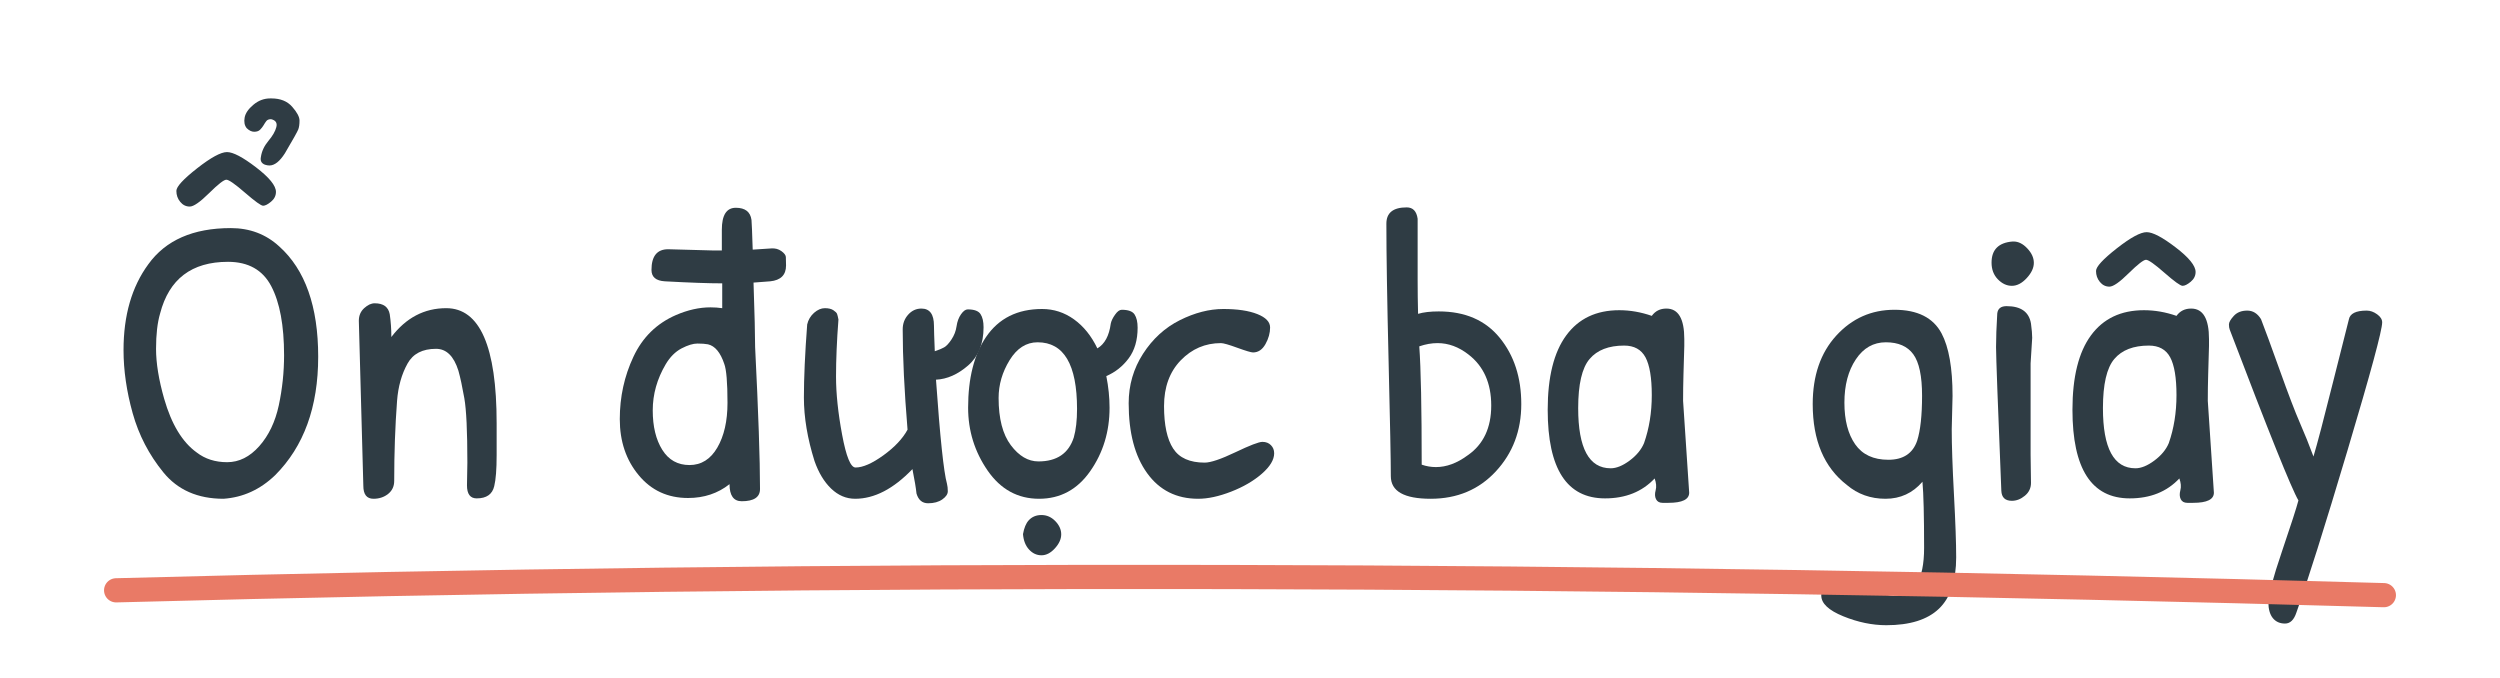
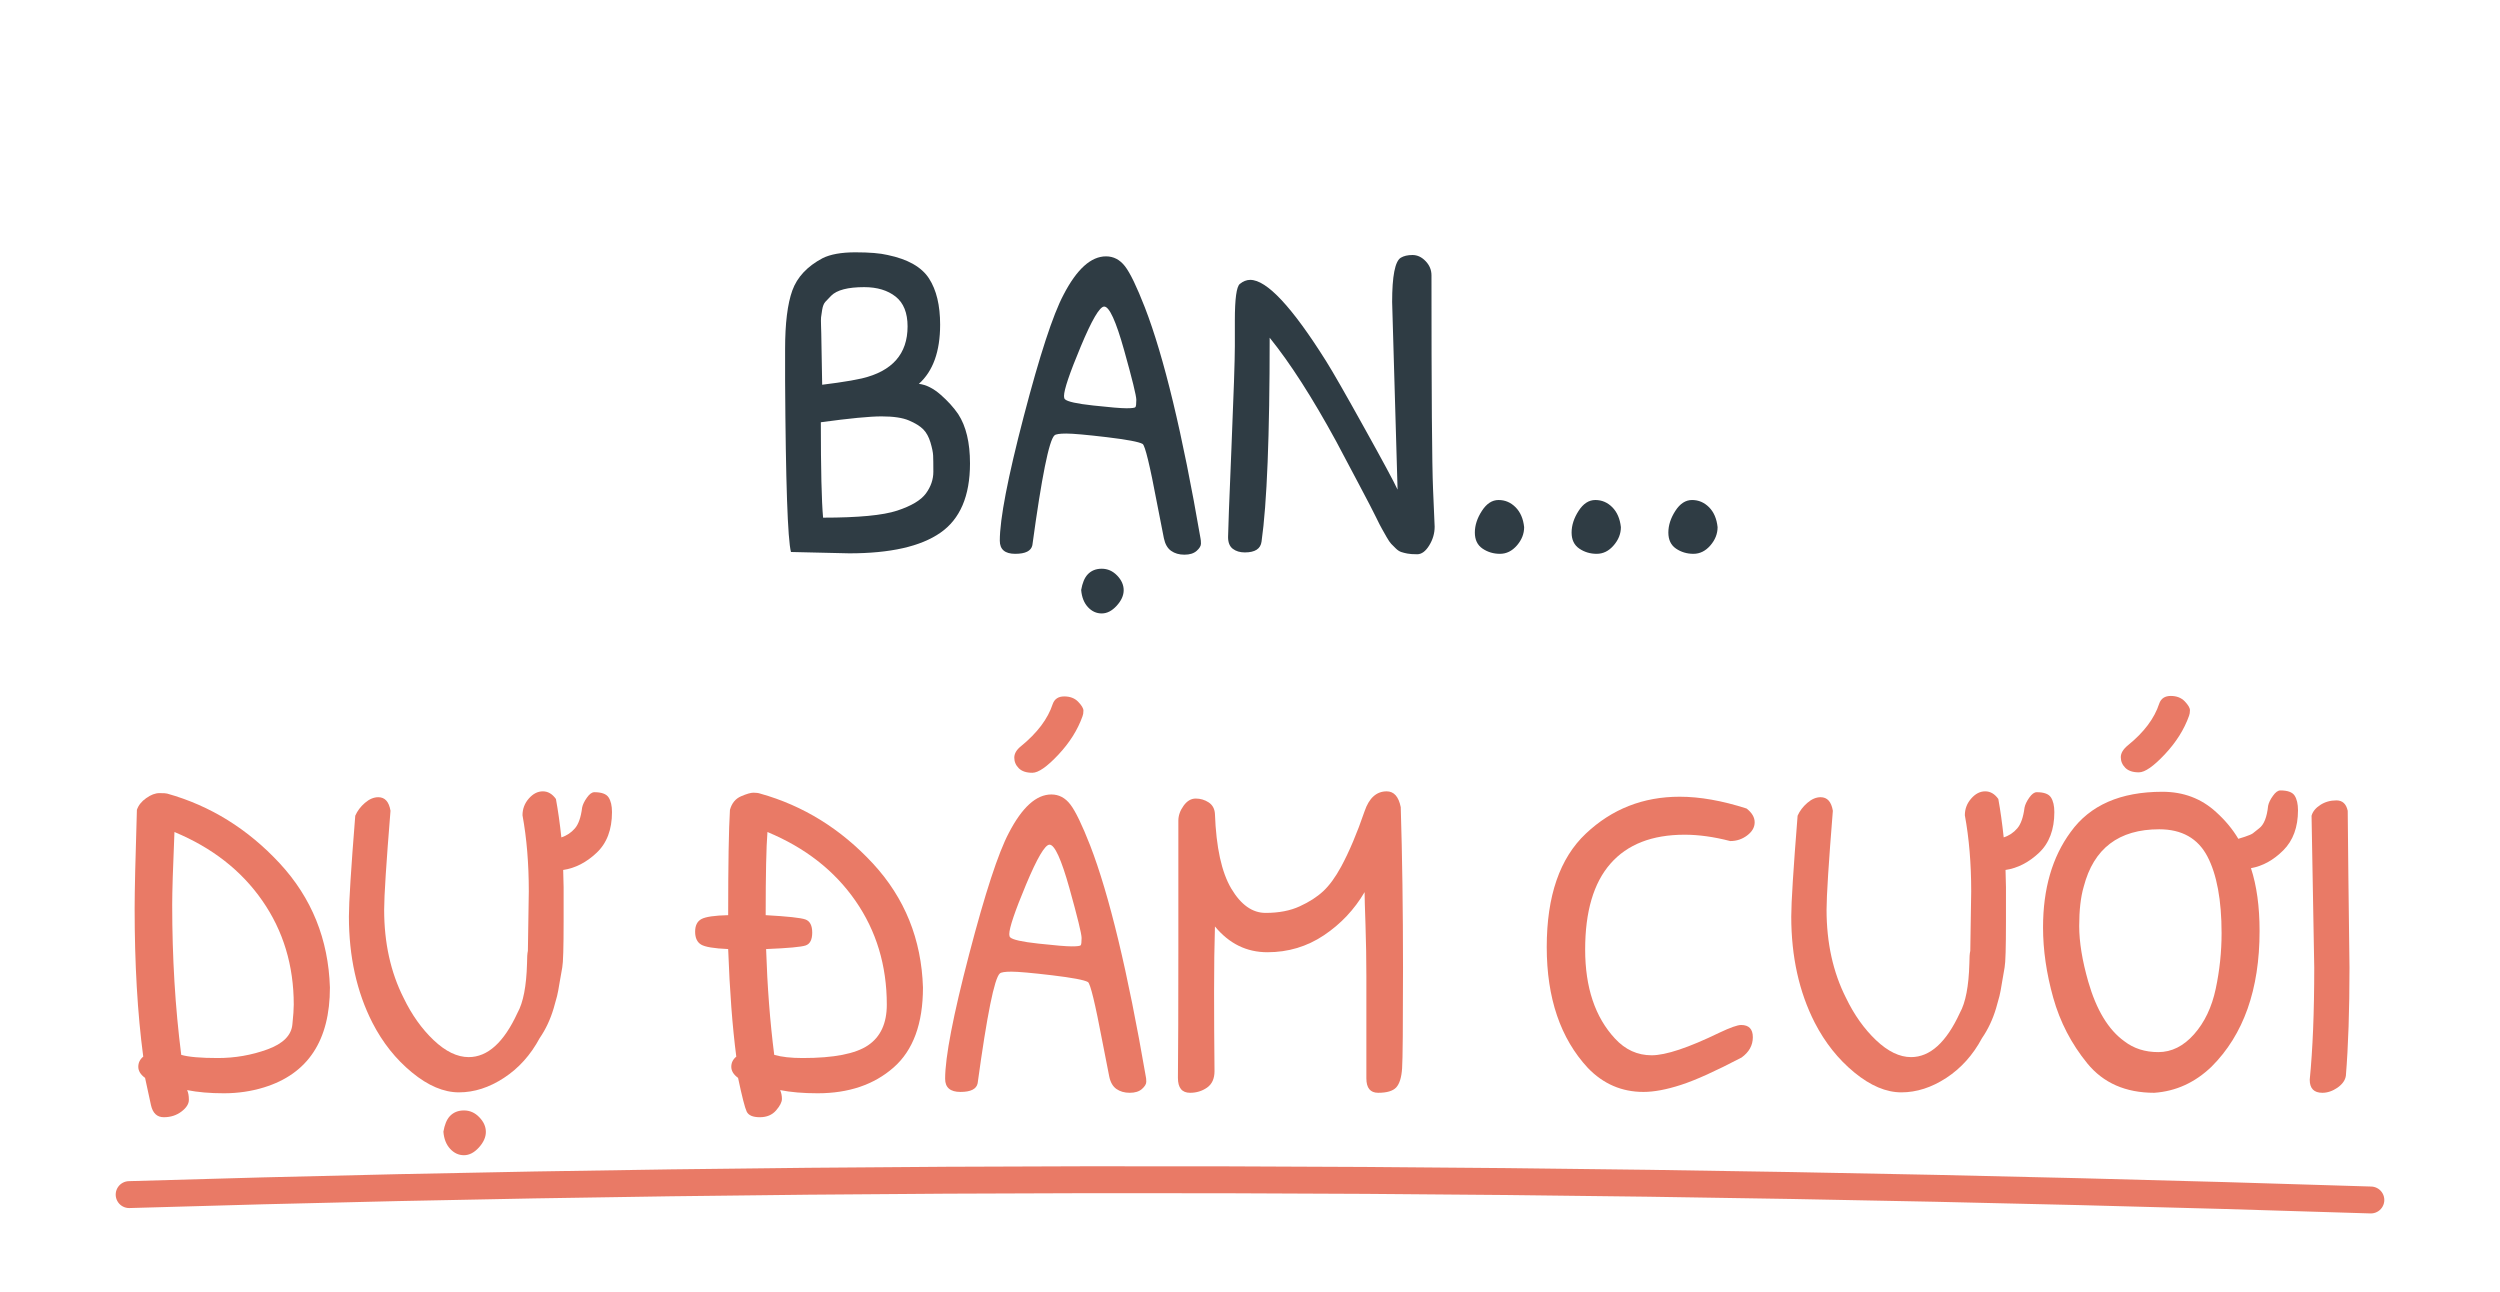
- <svg xmlns="http://www.w3.org/2000/svg" viewBox="0 0 516.67 140" role="img" aria-label="Ổn được ba giây">
-   <path d="M56.1 20.34Q58.88 20.34 60.39 22.07Q61.9 23.79 61.9 24.92Q61.9 26.06 61.65 26.73Q61.4 27.4 58.88 31.68Q57.28 34.2 55.68 34.2Q55.26 34.2 54.76 34.04Q53.67 33.62 53.92 32.44Q54.17 30.68 55.47 29.12Q56.78 27.57 57.11 26.27Q57.45 24.96 56.02 24.63Q55.35 24.63 55.05 25.01Q54.76 25.38 54.47 25.89Q54.17 26.39 53.75 26.81Q53.33 27.23 52.53 27.23Q51.74 27.23 50.98 26.48Q50.31 25.64 50.56 24.29Q50.81 22.95 52.37 21.65Q53.92 20.34 55.85 20.34Q55.94 20.34 56.1 20.34ZM57.03 39.66Q57.03 40.84 56.02 41.68Q55.01 42.52 54.38 42.52Q53.75 42.52 50.64 39.83Q47.54 37.14 46.78 37.14Q46.02 37.14 43.21 39.92Q40.4 42.69 39.22 42.69Q38.04 42.69 37.25 41.72Q36.45 40.76 36.45 39.45Q36.45 38.15 40.73 34.79Q45.02 31.43 46.91 31.43Q48.8 31.43 52.91 34.58Q57.03 37.73 57.03 39.66ZM47.7 47.14Q53.58 47.14 57.7 50.92Q65.76 58.14 65.76 73.73Q65.76 89.31 56.86 98.21Q52.24 102.66 46.19 103.08Q38.21 103.08 33.76 97.62Q29.31 92.16 27.42 85.4Q25.53 78.64 25.53 72.34Q25.53 61.59 30.65 54.62Q36.03 47.14 47.7 47.14ZM47.12 54.11Q35.86 54.11 33.09 64.78Q32.25 67.64 32.25 72.09Q32.25 76.54 33.93 82.42Q36.2 90.32 40.65 93.51Q43.25 95.52 46.95 95.52Q50.64 95.52 53.58 92.21Q56.52 88.89 57.62 83.76Q58.71 78.64 58.71 73.43Q58.71 64.19 56.06 59.15Q53.42 54.11 47.12 54.11Z" fill="#2F3C44" />
-   <path d="M75.09 100.4 74.16 66.29Q74.16 64.7 75.26 63.69Q76.35 62.68 77.44 62.68Q80.13 62.68 80.55 64.95Q80.88 67.22 80.88 69.65Q85.42 63.69 92.22 63.69Q102.64 63.69 102.64 87.46Q102.64 89.64 102.64 94.05Q102.64 98.46 102.14 100.48Q101.55 103.0 98.52 103.0Q96.51 103.0 96.51 100.31L96.59 95.61Q96.59 85.86 95.96 82.29Q95.33 78.72 94.74 76.62Q93.32 72.09 90.12 72.09Q85.92 72.09 84.24 75.11Q82.4 78.39 82.06 82.84Q81.47 90.65 81.47 99.39Q81.47 101.07 80.21 102.08Q78.95 103.08 77.19 103.08Q75.09 103.08 75.09 100.4Z" fill="#2F3C44" />
-   <path d="M138.09 51.51 147.24 51.76Q148.25 51.76 149.18 51.76V47.48Q149.18 42.94 152.07 42.94Q154.97 42.94 155.31 45.46Q155.39 46.22 155.56 51.59L159.42 51.34Q160.6 51.26 161.48 51.89Q162.36 52.52 162.41 53.1Q162.45 53.69 162.45 54.87Q162.45 57.81 159.17 58.14L155.73 58.4Q156.06 68.14 156.06 71.75Q157.07 91.91 157.07 101.07Q157.07 103.59 153.29 103.59Q150.77 103.59 150.77 100.06Q147.16 102.92 142.2 102.92Q135.9 102.92 132.0 98.21Q128.09 93.51 128.09 86.62Q128.09 79.73 130.91 73.73Q133.72 67.72 139.68 65.12Q143.38 63.52 146.82 63.52Q148.08 63.52 149.26 63.69V58.56Q145.14 58.56 137.42 58.14Q134.64 57.98 134.64 55.79Q134.64 51.51 138.09 51.51ZM150.35 83.26Q150.35 76.96 149.68 75.2Q148.5 71.67 146.32 71.16Q145.48 71.0 144.14 71.0Q142.79 71.0 140.86 72.0Q138.93 73.01 137.58 75.28Q134.9 79.82 134.9 84.81Q134.9 89.81 136.87 92.96Q138.84 96.11 142.5 96.11Q146.15 96.11 148.25 92.5Q150.35 88.89 150.35 83.26Z" fill="#2F3C44" />
-   <path d="M203.27 67.64Q203.27 72.76 200.08 75.53Q196.89 78.3 193.44 78.47Q194.7 96.36 195.71 99.98Q195.88 100.65 195.88 101.53Q195.88 102.41 194.75 103.21Q193.61 104.01 191.81 104.01Q190.0 104.01 189.41 101.99Q189.24 100.31 188.57 96.95Q182.69 103.08 176.73 103.08Q173.96 103.08 171.77 100.98Q169.59 98.88 168.33 95.27Q166.14 88.3 166.14 82.17Q166.14 76.04 166.82 67.05Q167.15 65.62 168.24 64.65Q169.34 63.69 170.47 63.69Q171.6 63.69 172.23 64.11Q172.86 64.53 172.99 64.86Q173.12 65.2 173.28 66.04Q172.78 72.59 172.78 77.84Q172.78 83.09 174.04 89.85Q175.3 96.62 176.81 96.62Q179.08 96.62 182.57 94.1Q186.05 91.58 187.56 88.8Q186.56 76.71 186.56 68.06Q186.56 66.29 187.69 65.03Q188.82 63.77 190.42 63.77Q193.02 63.77 193.02 67.3Q193.02 68.39 193.19 72.59Q194.45 72.17 195.12 71.79Q195.8 71.42 196.64 70.16Q197.48 68.9 197.69 67.43Q197.9 65.96 198.61 64.95Q199.32 63.94 200.0 63.94Q202.01 63.94 202.64 64.91Q203.27 65.87 203.27 67.64Z" fill="#2F3C44" />
-   <path d="M235.11 67.72Q235.11 71.58 233.26 74.06Q231.41 76.54 228.64 77.72Q229.31 81.08 229.31 84.27Q229.31 91.66 225.32 97.37Q221.33 103.08 214.74 103.08Q208.14 103.08 204.11 97.25Q200.08 91.41 200.08 84.27Q200.08 75.11 203.78 69.65Q207.72 63.86 215.37 63.86Q218.98 63.86 221.96 66.0Q224.94 68.14 226.79 72.0Q229.06 70.66 229.56 66.88Q229.73 66.04 230.45 65.03Q231.16 64.02 231.83 64.02Q233.85 64.02 234.48 64.99Q235.11 65.96 235.11 67.72ZM214.61 95.36Q220.32 95.36 221.92 90.4Q222.59 88.05 222.59 84.52Q222.59 70.74 214.44 70.74Q210.92 70.74 208.65 74.44Q206.38 78.14 206.38 82.25Q206.38 88.64 208.9 92.0Q211.42 95.36 214.61 95.36ZM211.42 110.39Q211.76 108.46 212.6 107.54Q213.6 106.44 215.24 106.44Q216.88 106.44 218.1 107.7Q219.32 108.96 219.32 110.43Q219.32 111.9 218.01 113.33Q216.71 114.76 215.24 114.76Q213.77 114.76 212.68 113.58Q211.59 112.41 211.42 110.39Z" fill="#2F3C44" />
-   <path d="M258.96 72.84Q258.38 72.84 255.73 71.88Q253.08 70.91 252.33 70.91Q247.46 70.91 244.01 74.48Q240.57 78.05 240.57 83.93Q240.57 89.81 242.46 92.71Q244.35 95.61 248.97 95.61Q250.82 95.61 255.31 93.47Q259.8 91.32 260.9 91.32Q261.99 91.32 262.66 92.0Q263.33 92.67 263.33 93.68Q263.33 95.69 260.77 97.92Q258.21 100.14 254.43 101.61Q250.65 103.08 247.62 103.08Q240.9 103.08 237.08 97.79Q233.26 92.5 233.26 83.34Q233.26 77.72 236.24 73.1Q239.22 68.48 243.84 66.17Q248.46 63.86 252.83 63.86Q257.2 63.86 259.85 64.91Q262.49 65.96 262.49 67.68Q262.49 69.4 261.53 71.12Q260.56 72.84 258.96 72.84Z" fill="#2F3C44" />
-   <path d="M286.52 46.22Q286.52 42.86 290.72 42.86Q292.65 42.86 292.98 45.21V57.81Q292.98 61.34 293.07 64.86Q294.75 64.36 297.35 64.36Q305.5 64.36 309.95 69.82Q314.4 75.28 314.4 83.51Q314.4 91.74 309.15 97.41Q303.9 103.08 295.67 103.08Q287.44 103.08 287.44 98.42Q287.44 93.76 286.98 74.73Q286.52 55.71 286.52 46.22ZM303.48 73.26Q300.46 70.91 297.1 70.91Q295.25 70.91 293.32 71.58Q293.82 78.47 293.82 96.03Q295.25 96.53 296.76 96.53Q300.04 96.53 303.32 94.1Q308.19 90.74 308.19 83.81Q308.19 76.88 303.48 73.26Z" fill="#2F3C44" />
-   <path d="M344.39 63.77Q348.09 63.77 348.09 70.07Q348.09 70.74 348.09 71.5L347.92 77.38Q347.84 80.15 347.84 82.84L349.1 101.82Q349.1 103.92 344.81 103.92Q344.56 103.92 343.59 103.92Q342.63 103.92 342.25 103.17Q341.87 102.41 342.17 101.32Q342.46 100.23 341.96 98.88Q338.09 103.0 331.71 103.0Q319.86 103.0 319.86 84.69Q319.86 74.52 323.69 69.32Q327.51 64.11 334.65 64.11Q338.01 64.11 341.37 65.28Q342.46 63.77 344.39 63.77ZM335.66 71.42Q330.87 71.42 328.52 74.19Q326.16 76.96 326.16 84.35Q326.16 96.78 332.88 96.78Q334.65 96.78 336.79 95.19Q338.93 93.59 339.77 91.58Q341.37 87.04 341.37 81.66Q341.37 76.29 340.07 73.85Q338.76 71.42 335.66 71.42Z" fill="#2F3C44" />
-   <path d="M397.31 99.56Q394.29 103.08 389.67 103.08Q385.05 103.08 381.69 100.23Q374.63 94.77 374.63 83.51Q374.63 74.69 379.5 69.36Q384.38 64.02 391.52 64.02Q398.66 64.02 401.26 68.9Q403.53 73.18 403.53 81.83L403.36 88.72Q403.36 93.59 403.82 102.2Q404.28 110.81 404.28 115.18Q404.28 122.4 400.71 125.81Q397.14 129.21 389.84 129.21Q385.47 129.21 380.93 127.36Q376.4 125.51 376.4 123.08Q376.4 121.31 377.36 120.39Q378.33 119.46 379.59 119.46Q380.85 119.46 385.26 121.31Q389.67 123.16 391.6 123.16Q397.65 123.16 397.65 113.25Q397.65 103.34 397.31 99.56ZM396.22 91.07Q397.23 87.88 397.23 81.79Q397.23 75.7 395.42 73.22Q393.62 70.74 389.75 70.74Q385.89 70.74 383.54 74.27Q381.18 77.8 381.18 83.22Q381.18 88.64 383.41 91.83Q385.64 95.02 390.26 95.02Q394.88 95.02 396.22 91.07Z" fill="#2F3C44" />
-   <path d="M416.13 49.91Q417.64 49.91 418.98 51.34Q420.33 52.77 420.33 54.32Q420.33 55.88 418.86 57.47Q417.39 59.07 415.79 59.07Q414.2 59.07 412.89 57.72Q411.59 56.38 411.59 54.28Q411.59 50.25 415.96 49.91Q416.04 49.91 416.13 49.91ZM419.66 93.93 419.74 99.81Q419.74 101.4 418.48 102.45Q417.22 103.5 415.79 103.5Q413.69 103.5 413.61 101.4Q412.52 74.61 412.52 71.75Q412.52 68.9 412.77 64.78Q412.94 63.27 414.7 63.27Q419.15 63.27 419.74 66.88Q419.99 68.73 419.99 69.82L419.66 75.11Z" fill="#2F3C44" />
-   <path d="M453.76 56.21Q453.76 57.39 452.75 58.23Q451.74 59.07 451.07 59.07Q450.4 59.07 447.33 56.38Q444.27 53.69 443.51 53.69Q442.76 53.69 439.94 56.46Q437.13 59.24 435.95 59.24Q434.78 59.24 433.98 58.27Q433.18 57.3 433.18 56.0Q433.18 54.7 437.46 51.34Q441.75 47.98 443.64 47.98Q445.53 47.98 449.64 51.13Q453.76 54.28 453.76 56.21ZM452.84 63.77Q456.53 63.77 456.53 70.07Q456.53 70.74 456.53 71.5L456.36 77.38Q456.28 80.15 456.28 82.84L457.54 101.82Q457.54 103.92 453.26 103.92Q453.0 103.92 452.04 103.92Q451.07 103.92 450.69 103.17Q450.32 102.41 450.61 101.32Q450.9 100.23 450.4 98.88Q446.54 103.0 440.15 103.0Q428.31 103.0 428.31 84.69Q428.31 74.52 432.13 69.32Q435.95 64.11 443.09 64.11Q446.45 64.11 449.81 65.28Q450.9 63.77 452.84 63.77ZM444.1 71.42Q439.31 71.42 436.96 74.19Q434.61 76.96 434.61 84.35Q434.61 96.78 441.33 96.78Q443.09 96.78 445.23 95.19Q447.38 93.59 448.22 91.58Q449.81 87.04 449.81 81.66Q449.81 76.29 448.51 73.85Q447.21 71.42 444.1 71.42Z" fill="#2F3C44" />
-   <path d="M489.12 64.19Q490.22 64.19 491.27 64.95Q492.32 65.7 492.32 66.63Q492.32 69.06 485.18 93.0Q478.04 116.94 474.59 126.6Q473.84 128.87 472.24 128.87Q470.64 128.87 469.72 127.74Q468.8 126.6 468.8 124.42Q468.8 122.24 471.61 113.96Q474.42 105.69 475.01 103.42Q472.91 99.89 460.82 68.14Q460.65 67.72 460.65 67.05Q460.65 66.38 461.66 65.28Q462.66 64.19 464.43 64.19Q466.19 64.19 467.28 65.96Q468.46 68.98 471.15 76.5Q473.84 84.02 475.31 87.38Q476.78 90.74 478.12 94.35Q479.3 90.4 482.15 79.02Q485.01 67.64 485.43 66.04Q485.76 64.19 489.12 64.19Z" fill="#2F3C44" />
-   <path d="M24 122 Q248.00 116 492.67 123" fill="none" stroke="#E97A66" stroke-width="5" stroke-linecap="round" />
+ <svg xmlns="http://www.w3.org/2000/svg" viewBox="0 0 464.59 240" role="img" aria-label="BẠN... DỰ ĐÁM CƯỚI">
+   <path d="M157.83 102.83 146.99 102.58Q146.07 99.05 145.9 70.83V64.86Q145.9 57.72 147.24 53.99Q148.59 50.25 152.87 47.98Q155.06 46.89 158.96 46.89Q162.87 46.89 164.97 47.39Q170.6 48.57 172.65 51.76Q174.71 54.95 174.71 60.33Q174.71 67.8 170.76 71.33Q172.78 71.58 174.8 73.35Q176.81 75.11 178.07 76.96Q180.26 80.32 180.26 86.12Q180.26 95.19 174.75 99.01Q169.25 102.83 157.83 102.83ZM152.62 61.92 152.79 71.5Q152.96 71.5 155.64 71.12Q158.33 70.74 160.18 70.32Q168.66 68.31 168.66 60.66Q168.66 56.88 166.44 55.12Q164.21 53.36 160.6 53.36Q156.06 53.36 154.47 54.95Q153.8 55.62 153.38 56.09Q152.96 56.55 152.79 57.56Q152.62 58.56 152.58 58.98Q152.54 59.4 152.58 60.58Q152.62 61.76 152.62 61.92ZM152.54 78.47Q152.54 91.58 152.96 96.2Q162.78 96.2 166.73 94.89Q170.68 93.59 172.07 91.7Q173.45 89.81 173.45 87.67Q173.45 85.53 173.41 84.65Q173.37 83.76 172.91 82.21Q172.44 80.66 171.56 79.77Q170.68 78.89 168.92 78.14Q167.15 77.38 163.83 77.38Q160.52 77.38 152.54 78.47Z" fill="#2F3C44" />
+   <path d="M205.54 47.64Q207.64 47.64 209.07 49.49Q210.5 51.34 212.76 57.14Q218.06 70.83 223.1 100.06Q223.18 100.4 223.18 101.03Q223.18 101.66 222.38 102.37Q221.58 103.08 220.11 103.08Q218.64 103.08 217.64 102.37Q216.63 101.66 216.29 100.02Q215.96 98.38 215.03 93.59Q213.02 82.92 212.34 82.5Q211.34 81.92 205.67 81.24Q200.0 80.57 198.15 80.57Q196.3 80.57 195.96 80.91Q194.45 82.25 191.85 101.32Q191.51 102.92 188.66 102.92Q185.8 102.92 185.8 100.48Q185.8 94.43 190.25 77.38Q194.7 60.33 197.64 54.78Q201.34 47.64 205.54 47.64ZM205.2 56.97Q203.94 56.97 200.84 64.4Q197.73 71.84 197.73 73.6Q197.73 74.02 197.9 74.19Q198.57 74.86 203.19 75.36Q207.81 75.87 209.32 75.87Q210.83 75.87 211.0 75.66Q211.17 75.45 211.17 74.31Q211.17 73.18 208.9 65.07Q206.63 56.97 205.2 56.97ZM200.92 109.64Q201.26 107.7 202.1 106.78Q203.1 105.69 204.74 105.69Q206.38 105.69 207.6 106.95Q208.82 108.21 208.82 109.68Q208.82 111.15 207.51 112.58Q206.21 114.0 204.74 114.0Q203.27 114.0 202.18 112.83Q201.09 111.65 200.92 109.64Z" fill="#2F3C44" />
+   <path d="M266.02 51.17Q266.02 84.02 266.31 90.86Q266.61 97.71 266.61 97.88Q266.61 99.72 265.6 101.36Q264.59 103.0 263.37 103.0Q262.16 103.0 261.53 102.87Q260.9 102.75 260.39 102.58Q259.89 102.41 259.38 101.91L258.54 101.07Q258.21 100.73 257.66 99.77Q257.12 98.8 256.78 98.21Q256.44 97.62 255.73 96.15Q255.02 94.68 252.62 90.15Q250.23 85.61 248.3 82.0Q241.66 69.82 235.95 62.76Q235.95 90.06 234.44 100.65Q234.18 102.66 231.33 102.66Q229.98 102.66 229.1 101.99Q228.22 101.32 228.22 99.81Q228.22 98.3 228.85 83.18Q229.48 68.06 229.48 64.32Q229.48 60.58 229.48 59.57Q229.48 53.52 230.4 52.77Q231.33 52.01 232.34 52.01Q236.96 52.01 246.45 67.13Q248.3 70.07 253.5 79.44Q258.71 88.8 259.72 90.99L258.71 56.13Q258.71 48.9 260.31 47.9Q261.15 47.39 262.49 47.39Q263.84 47.39 264.93 48.53Q266.02 49.66 266.02 51.17Z" fill="#2F3C44" />
+   <path d="M283.24 97.96Q283.24 99.81 281.9 101.36Q280.55 102.92 278.75 102.92Q276.94 102.92 275.51 101.95Q274.08 100.98 274.08 98.97Q274.08 96.95 275.39 94.94Q276.69 92.92 278.49 92.92Q280.3 92.92 281.64 94.26Q282.99 95.61 283.24 97.96Z" fill="#2F3C44" />
+   <path d="M301.22 97.96Q301.22 99.81 299.87 101.36Q298.53 102.92 296.72 102.92Q294.92 102.92 293.49 101.95Q292.06 100.98 292.06 98.97Q292.06 96.95 293.36 94.94Q294.66 92.92 296.47 92.92Q298.28 92.92 299.62 94.26Q300.96 95.61 301.22 97.96Z" fill="#2F3C44" />
+   <path d="M319.19 97.96Q319.19 99.81 317.85 101.36Q316.5 102.92 314.7 102.92Q312.89 102.92 311.46 101.95Q310.04 100.98 310.04 98.97Q310.04 96.95 311.34 94.94Q312.64 92.92 314.45 92.92Q316.25 92.92 317.6 94.26Q318.94 95.61 319.19 97.96Z" fill="#2F3C44" />
+   <path d="M26.96 200.31Q25.7 199.39 25.7 198.25Q25.7 197.12 26.62 196.36Q25.02 184.35 25.02 168.81Q25.02 164.11 25.44 150.5Q25.86 149.24 27.17 148.32Q28.47 147.39 29.64 147.39Q30.82 147.39 31.07 147.48Q43.08 150.84 51.99 160.45Q60.89 170.07 61.31 183.51Q61.31 198.3 49.05 202.08Q45.52 203.17 41.61 203.17Q37.71 203.17 34.77 202.58Q35.1 203.25 35.1 204.39Q35.1 205.52 33.72 206.57Q32.33 207.62 30.44 207.62Q28.55 207.62 28.05 205.35ZM32.0 168.14Q32.0 182.84 33.68 196.03Q35.69 196.62 40.48 196.62Q45.27 196.62 49.68 195.02Q54.09 193.42 54.34 190.32Q54.59 187.96 54.59 186.7Q54.59 175.78 48.75 167.38Q42.92 158.98 32.42 154.62Q32.0 164.53 32.0 168.14Z" fill="#E97A66" />
+   <path d="M103.31 148.48Q103.9 151.68 104.32 155.62Q105.83 155.12 106.84 153.94Q107.85 152.77 108.18 150.08Q108.35 149.24 109.07 148.23Q109.78 147.22 110.45 147.22Q112.47 147.22 113.1 148.19Q113.73 149.16 113.73 150.92Q113.73 155.79 110.87 158.48Q108.02 161.17 104.66 161.67L104.74 164.86V171.25Q104.74 178.47 104.49 179.77Q104.24 181.08 103.98 182.67Q103.73 184.27 103.52 185.11Q103.31 185.95 102.89 187.38Q101.97 190.48 100.29 192.92Q97.77 197.62 93.65 200.31Q89.54 203.0 85.29 203.0Q81.05 203.0 76.56 199.3Q72.06 195.61 69.21 190.06Q64.84 181.5 64.84 170.32Q64.84 166.38 66.02 151.59Q66.6 150.25 67.82 149.2Q69.04 148.15 70.3 148.15Q72.15 148.15 72.57 150.67Q71.39 165.2 71.39 169.06Q71.39 178.3 75.0 185.44Q77.27 190.15 80.59 193.3Q83.91 196.45 87.1 196.45Q92.39 196.45 96.17 188.22Q97.77 185.36 97.94 179.06Q97.94 177.38 98.1 176.71L98.27 165.62Q98.27 157.89 97.1 151.51Q97.1 149.74 98.27 148.4Q99.45 147.06 100.88 147.06Q102.3 147.06 103.31 148.48ZM82.4 210.31Q82.73 208.38 83.57 207.45Q84.58 206.36 86.22 206.36Q87.86 206.36 89.07 207.62Q90.29 208.88 90.29 210.35Q90.29 211.82 88.99 213.25Q87.69 214.68 86.22 214.68Q84.75 214.68 83.66 213.5Q82.56 212.32 82.4 210.31Z" fill="#E97A66" />
+   <path d="M151.95 203.17Q147.92 203.17 144.98 202.58Q145.31 203.34 145.31 204.22Q145.31 205.1 144.22 206.36Q143.13 207.62 141.2 207.62Q139.26 207.62 138.76 206.57Q138.26 205.52 137.16 200.31Q135.9 199.39 135.9 198.25Q135.9 197.12 136.83 196.36Q135.74 187.96 135.32 176.37Q131.37 176.2 130.28 175.53Q129.18 174.86 129.18 173.14Q129.18 171.42 130.36 170.79Q131.54 170.16 135.32 170.07Q135.32 155.88 135.65 150.5Q136.16 148.65 137.71 147.98Q139.26 147.31 140.02 147.31Q140.78 147.31 141.28 147.48Q153.29 150.84 162.2 160.45Q171.1 170.07 171.52 183.51Q171.52 193.59 166.06 198.38Q160.6 203.17 151.95 203.17ZM142.37 176.37Q142.71 186.87 143.88 196.03Q145.9 196.62 149.18 196.62Q157.83 196.62 161.31 194.26Q164.8 191.91 164.8 186.7Q164.8 175.78 158.96 167.38Q153.12 158.98 142.62 154.62Q142.29 158.73 142.29 170.07Q148.42 170.41 149.68 170.87Q150.94 171.33 150.94 173.31Q150.94 175.28 149.72 175.7Q148.5 176.12 142.37 176.37Z" fill="#E97A66" />
+   <path d="M195.63 130.84Q196.13 129.42 197.77 129.42Q199.41 129.42 200.37 130.42Q201.34 131.43 201.34 132.06Q201.34 132.69 201.17 133.11Q199.83 136.89 196.68 140.25Q193.53 143.61 191.85 143.61Q190.17 143.61 189.33 142.77Q188.49 141.93 188.49 140.8Q188.49 139.66 189.75 138.66Q194.28 134.96 195.63 130.84ZM195.38 147.64Q197.48 147.64 198.9 149.49Q200.33 151.34 202.6 157.14Q207.89 170.83 212.93 200.06Q213.02 200.4 213.02 201.03Q213.02 201.66 212.22 202.37Q211.42 203.08 209.95 203.08Q208.48 203.08 207.47 202.37Q206.46 201.66 206.13 200.02Q205.79 198.38 204.87 193.59Q202.85 182.92 202.18 182.5Q201.17 181.92 195.5 181.24Q189.83 180.57 187.98 180.57Q186.14 180.57 185.8 180.91Q184.29 182.25 181.68 201.32Q181.35 202.92 178.49 202.92Q175.64 202.92 175.64 200.48Q175.64 194.43 180.09 177.38Q184.54 160.33 187.48 154.78Q191.18 147.64 195.38 147.64ZM195.04 156.97Q193.78 156.97 190.67 164.4Q187.56 171.84 187.56 173.6Q187.56 174.02 187.73 174.19Q188.4 174.86 193.02 175.36Q197.64 175.87 199.16 175.87Q200.67 175.87 200.84 175.66Q201.0 175.45 201.0 174.31Q201.0 173.18 198.74 165.07Q196.47 156.97 195.04 156.97Z" fill="#E97A66" />
+   <path d="M257.7 147.06Q259.72 147.06 260.31 150.0Q260.73 163.69 260.73 179.86Q260.73 196.03 260.56 198.55Q260.39 201.07 259.47 202.08Q258.54 203.08 256.11 203.08Q253.92 203.08 253.92 200.4V181.41Q253.92 176.79 253.76 171.92Q253.59 167.05 253.59 165.79Q250.73 170.66 246.03 173.81Q241.32 176.96 235.53 176.96Q229.73 176.96 225.78 172.17Q225.62 177.3 225.62 184.31Q225.62 191.32 225.7 199.05Q225.7 201.15 224.31 202.12Q222.93 203.08 221.16 203.08Q218.9 203.08 218.9 200.31Q218.98 192.75 218.98 176.37V152.52Q218.98 151.09 219.95 149.74Q220.91 148.4 222.21 148.4Q223.52 148.4 224.61 149.11Q225.7 149.83 225.78 151.26Q226.12 160.58 228.81 165.12Q231.5 169.65 235.19 169.65Q238.89 169.65 241.53 168.43Q244.18 167.22 245.9 165.62Q247.62 164.02 249.22 161.08Q251.49 156.88 253.59 150.75Q254.85 147.06 257.7 147.06Z" fill="#E97A66" />
+   <path d="M312.14 148.06Q317.76 148.06 324.57 150.25Q326.08 151.42 326.08 152.81Q326.08 154.2 324.69 155.25Q323.31 156.3 321.54 156.3Q317.01 155.12 313.06 155.12Q303.99 155.12 299.28 160.5Q294.58 165.87 294.58 176.46Q294.58 187.04 300.12 193.0Q302.98 196.11 306.93 196.11Q310.88 196.11 319.53 191.91Q322.55 190.48 323.56 190.48Q325.74 190.48 325.74 192.75Q325.74 195.02 323.64 196.53Q316.42 200.31 312.39 201.61Q308.36 202.92 305.42 202.92Q299.37 202.92 295.08 198.46Q287.44 190.23 287.44 175.99Q287.44 161.76 294.71 154.91Q301.97 148.06 312.14 148.06Z" fill="#E97A66" />
+   <path d="M371.36 148.48Q371.94 151.68 372.36 155.62Q373.88 155.12 374.88 153.94Q375.89 152.77 376.23 150.08Q376.4 149.24 377.11 148.23Q377.82 147.22 378.5 147.22Q380.51 147.22 381.14 148.19Q381.77 149.16 381.77 150.92Q381.77 155.79 378.92 158.48Q376.06 161.17 372.7 161.67L372.78 164.86V171.25Q372.78 178.47 372.53 179.77Q372.28 181.08 372.03 182.67Q371.78 184.27 371.57 185.11Q371.36 185.95 370.94 187.38Q370.01 190.48 368.33 192.92Q365.81 197.62 361.7 200.31Q357.58 203.0 353.34 203.0Q349.1 203.0 344.6 199.3Q340.11 195.61 337.25 190.06Q332.88 181.5 332.88 170.32Q332.88 166.38 334.06 151.59Q334.65 150.25 335.87 149.2Q337.08 148.15 338.34 148.15Q340.19 148.15 340.61 150.67Q339.44 165.2 339.44 169.06Q339.44 178.3 343.05 185.44Q345.32 190.15 348.63 193.3Q351.95 196.45 355.14 196.45Q360.44 196.45 364.22 188.22Q365.81 185.36 365.98 179.06Q365.98 177.38 366.15 176.71L366.32 165.62Q366.32 157.89 365.14 151.51Q365.14 149.74 366.32 148.4Q367.49 147.06 368.92 147.06Q370.35 147.06 371.36 148.48Z" fill="#E97A66" />
+   <path d="M395.46 138.49Q399.92 134.88 401.26 130.76Q401.76 129.33 403.4 129.33Q405.04 129.33 406.01 130.34Q406.97 131.35 406.97 131.98Q406.97 132.61 406.8 133.03Q405.46 136.81 402.31 140.17Q399.16 143.53 397.48 143.53Q395.8 143.53 394.96 142.69Q394.12 141.85 394.12 140.71Q394.12 139.58 395.46 138.49ZM427.05 150.58Q427.05 155.29 424.32 158.02Q421.59 160.75 418.31 161.34Q419.91 166.21 419.91 173.01Q419.91 189.31 411.0 198.21Q406.38 202.66 400.34 203.08Q392.36 203.08 387.9 197.62Q383.45 192.16 381.56 185.4Q379.67 178.64 379.67 172.34Q379.67 161.59 384.8 154.62Q390.17 147.14 401.85 147.14Q407.73 147.14 411.84 150.92Q414.36 153.19 415.96 155.88Q416.04 155.88 417.18 155.5Q418.31 155.12 418.65 154.87Q418.98 154.62 419.82 153.94Q421.17 152.94 421.5 149.74Q421.67 148.9 422.39 147.9Q423.1 146.89 423.77 146.89Q425.79 146.89 426.42 147.85Q427.05 148.82 427.05 150.58ZM412.85 173.43Q412.85 164.19 410.21 159.15Q407.56 154.11 401.26 154.11Q390.0 154.11 387.23 164.78Q386.39 167.64 386.39 172.09Q386.39 176.54 388.07 182.42Q390.34 190.32 394.79 193.51Q397.4 195.52 401.09 195.52Q404.79 195.52 407.73 192.21Q410.67 188.89 411.76 183.76Q412.85 178.64 412.85 173.43Z" fill="#E97A66" />
+   <path d="M436.29 150.67Q436.37 160.41 436.62 179.82Q436.62 191.66 435.95 199.89Q435.78 201.15 434.4 202.12Q433.01 203.08 431.58 203.08Q429.23 203.08 429.23 200.65Q430.07 192.25 430.07 179.82L429.57 151.59Q429.9 150.42 431.21 149.58Q432.51 148.74 434.19 148.74Q435.87 148.74 436.29 150.67Z" fill="#E97A66" />
+   <path d="M24 222 Q223.00 216 440.59 223" fill="none" stroke="#E97A66" stroke-width="5" stroke-linecap="round" />
</svg>
